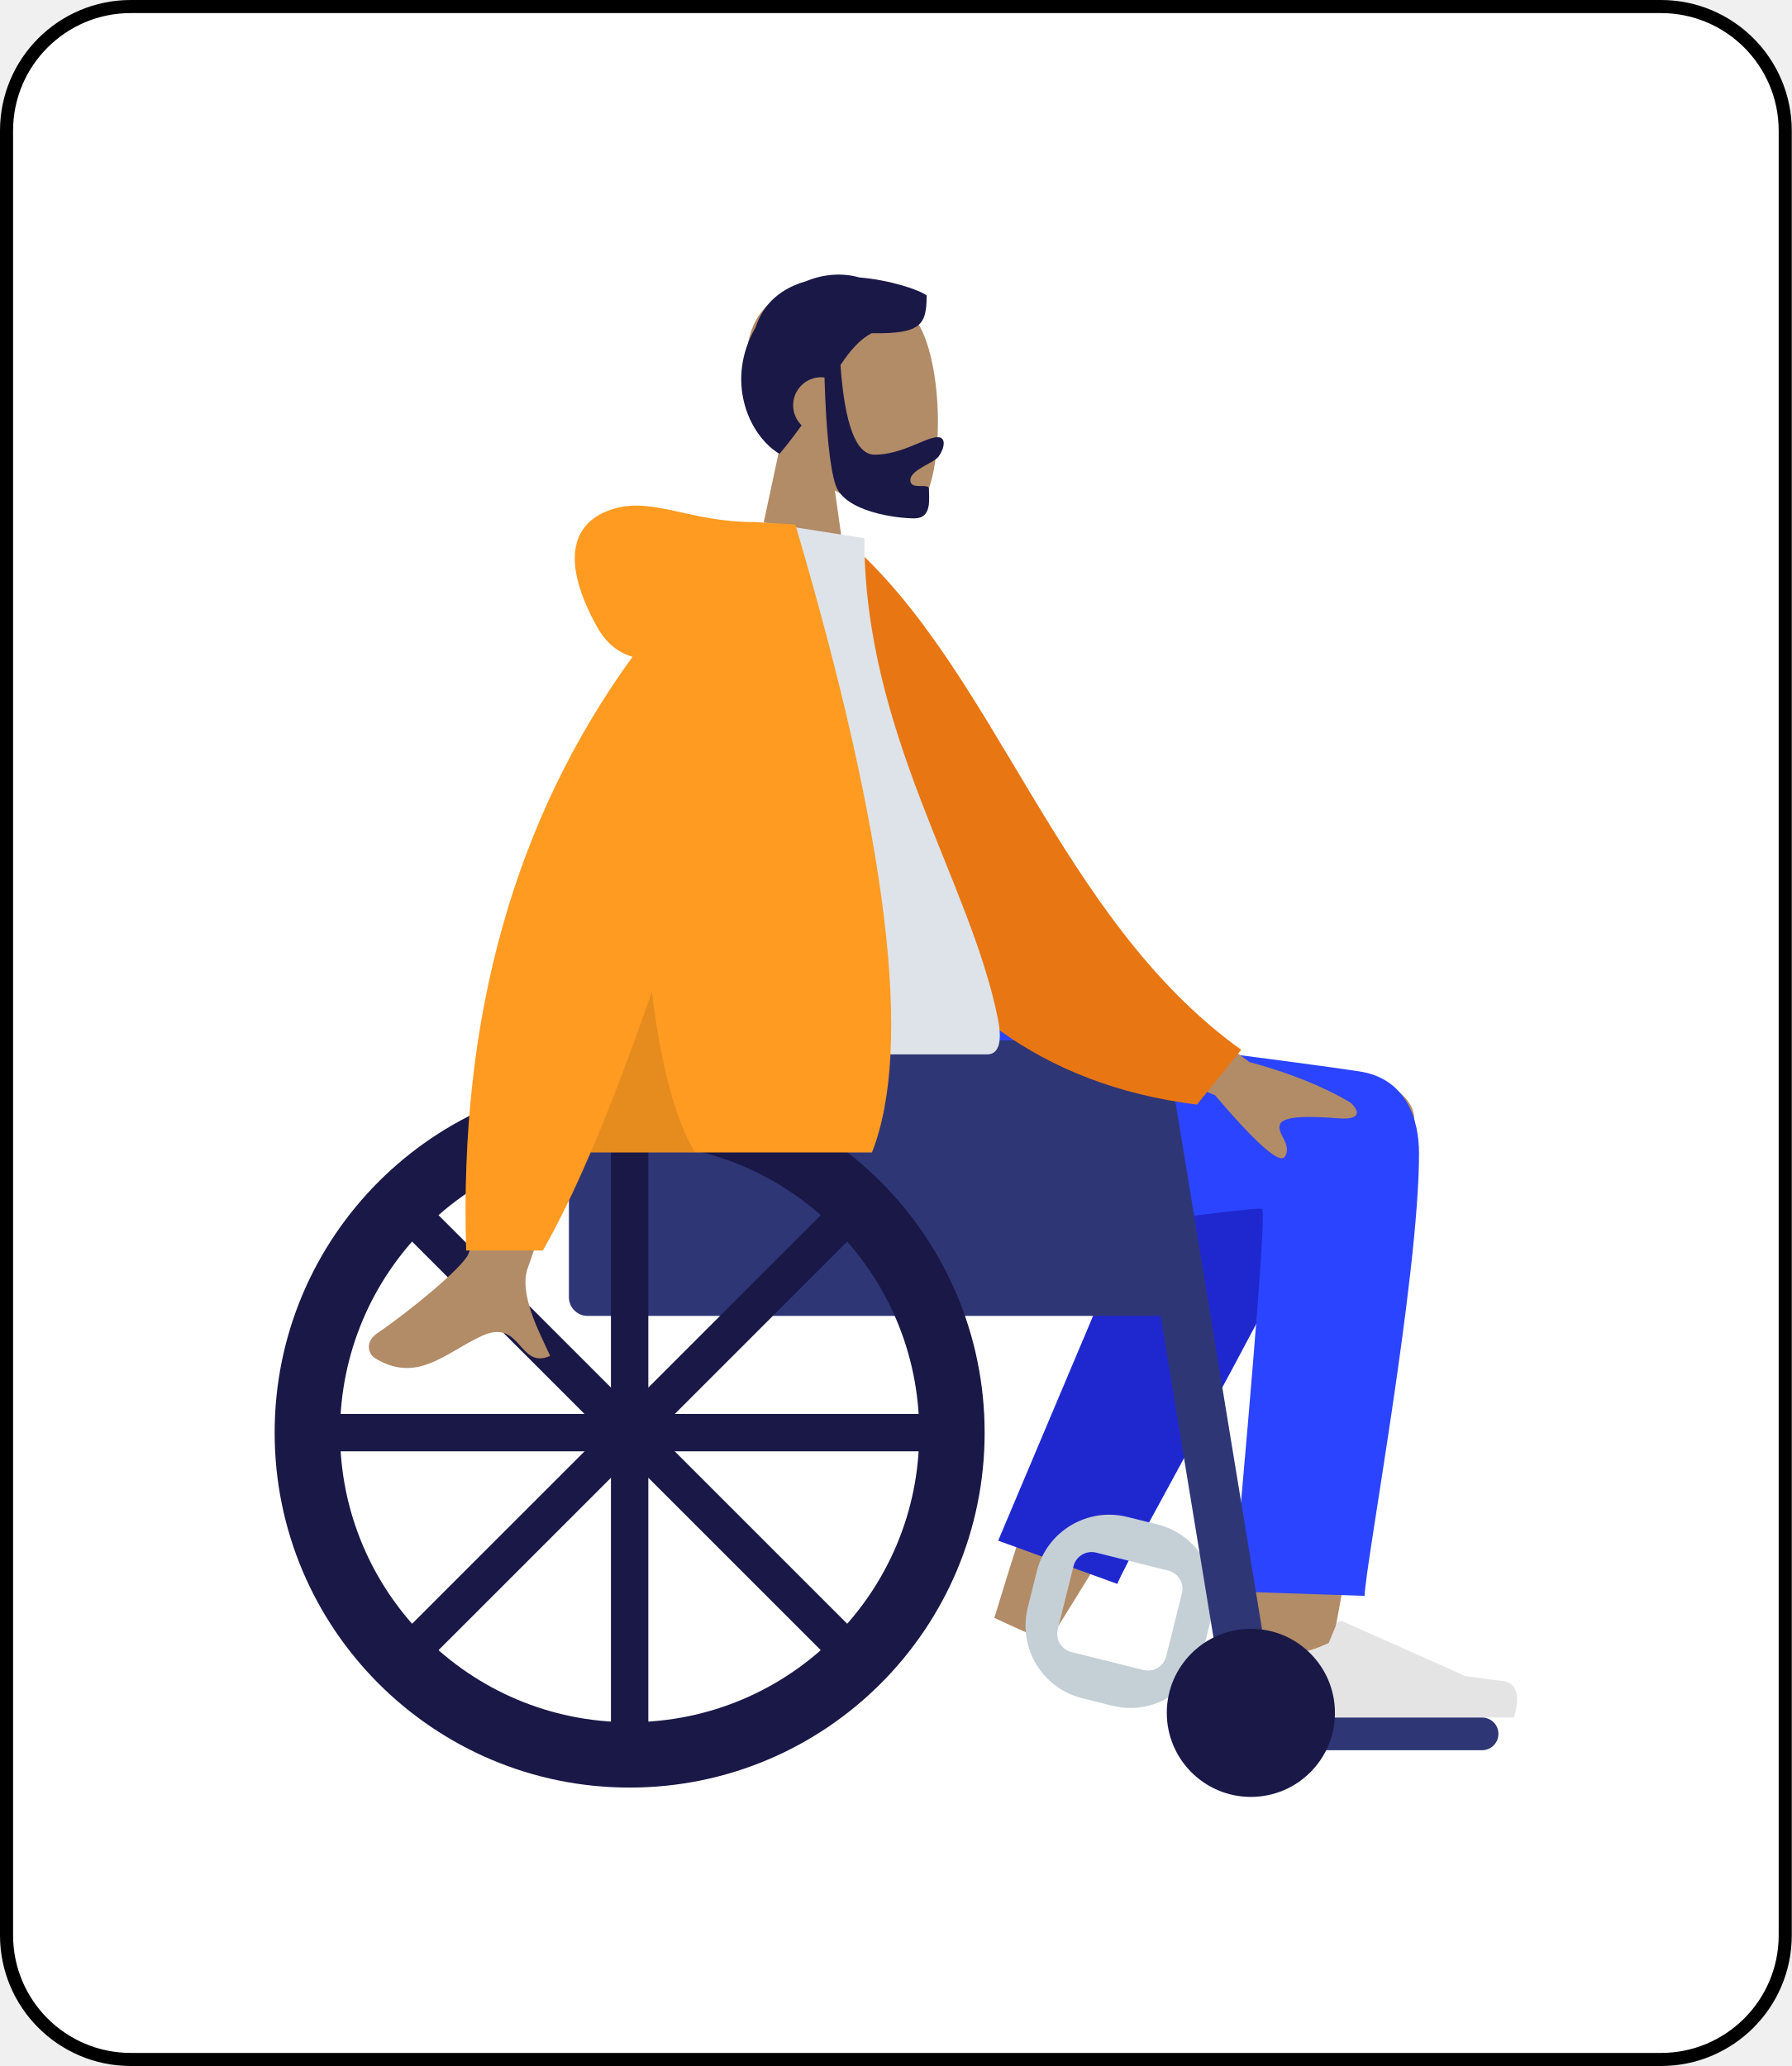
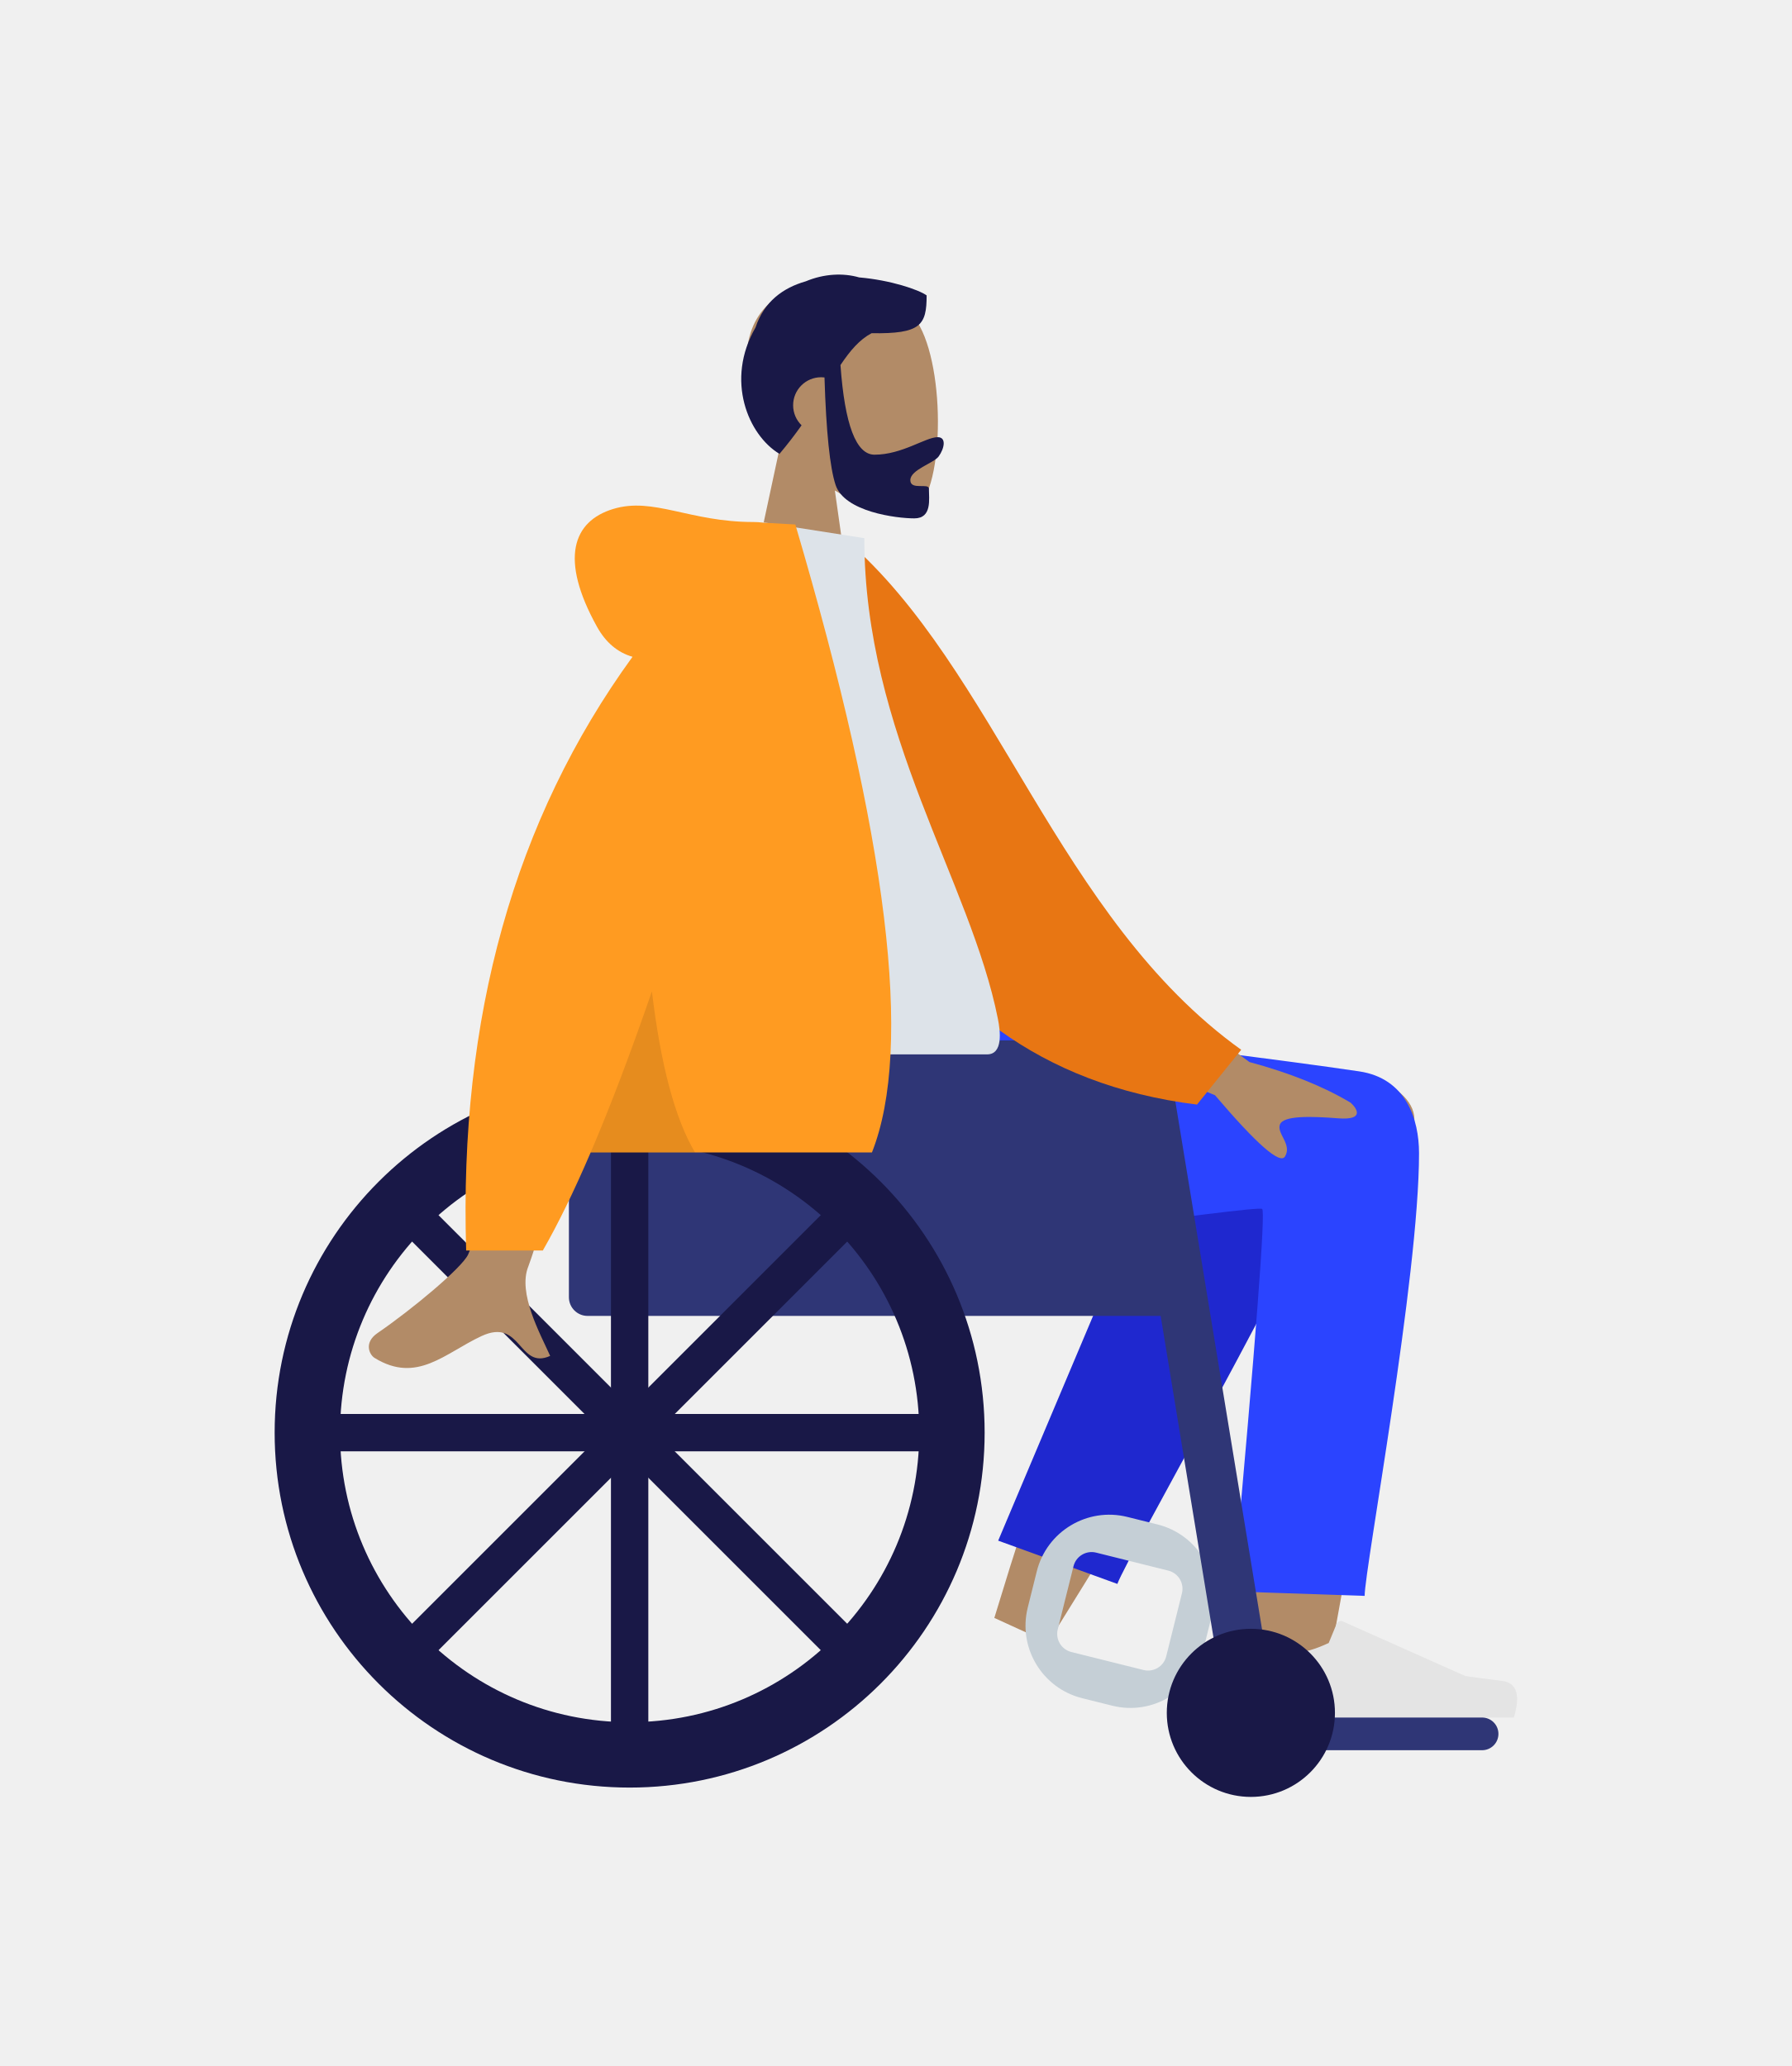
<svg xmlns="http://www.w3.org/2000/svg" width="137" height="158" viewBox="0 0 137 158" fill="none">
-   <rect x="0.5" y="0.5" width="136" height="157" rx="9.5" fill="white" stroke="black" />
  <path fill-rule="evenodd" clip-rule="evenodd" d="M59.665 34.025C58.02 32.093 56.906 29.726 57.092 27.073C57.628 19.43 68.267 21.112 70.337 24.969C72.407 28.827 72.161 38.612 69.486 39.301C68.419 39.576 66.147 38.903 63.834 37.509L65.286 47.779H56.714L59.665 34.025Z" fill="#B28B67" />
  <path fill-rule="evenodd" clip-rule="evenodd" d="M64.263 27.918C64.591 32.488 65.459 34.773 66.867 34.773C68.978 34.773 70.77 33.433 71.697 33.433C72.372 33.433 72.221 34.278 71.773 34.904C71.404 35.422 69.605 35.92 69.605 36.721C69.605 37.523 71.026 36.903 71.026 37.378C71.026 38.165 71.276 39.643 69.911 39.643C68.53 39.643 64.57 39.14 63.891 37.09C63.453 35.767 63.17 33.025 63.041 28.865C62.958 28.855 62.872 28.85 62.786 28.85C61.602 28.85 60.643 29.809 60.643 30.993C60.643 31.594 60.89 32.137 61.289 32.526C60.793 33.226 60.237 33.957 59.6 34.711C57.208 33.276 55.433 29.075 57.772 25.039C58.418 23.062 59.882 22.006 61.61 21.515C63.01 20.93 64.463 20.863 65.69 21.215C68.095 21.421 70.243 22.154 70.851 22.59C70.851 24.866 70.41 25.542 66.642 25.483C65.716 25.971 65.004 26.814 64.263 27.918Z" fill="#191847" />
  <path fill-rule="evenodd" clip-rule="evenodd" d="M99.173 83.884C101.737 80.406 108.147 82.709 108.143 85.588C108.133 93.147 101.235 129.033 100.874 131.299C100.514 133.564 96.656 134.305 96.431 131.474C96.074 126.97 95.41 111.355 96.074 104.09C96.268 101.968 96.473 99.917 96.679 97.995C93.054 104.508 87.541 113.714 80.14 125.612L76.027 123.733C79.257 113.091 81.906 105.579 83.973 101.195C87.512 93.689 90.831 87.261 92.227 84.997C94.072 82.006 97.064 82.403 99.173 83.884Z" fill="#B28B67" />
  <path fill-rule="evenodd" clip-rule="evenodd" d="M76.322 117.823L90.439 84.381C93.82 78.941 103.302 85.488 102.149 88.644C99.531 95.807 86.214 118.998 85.434 121.132L76.322 117.823Z" fill="#1F28CF" />
  <path fill-rule="evenodd" clip-rule="evenodd" d="M108.5 88.199C108.5 97.678 104.345 119.959 104.342 122.047L94.277 121.707C96.036 102.335 96.778 92.583 96.503 92.452C95.883 92.156 71.093 95.883 63.658 96.164C52.938 96.57 48.502 89.993 48.143 77.511H68.91C86.667 79.631 98.338 81.105 103.923 81.934C107.509 82.466 108.5 85.588 108.5 88.199Z" fill="#2B44FF" />
  <path fill-rule="evenodd" clip-rule="evenodd" d="M86.2 116.01L88.505 116.584C91.567 117.348 93.43 120.449 92.667 123.511L91.975 126.284C91.212 129.346 88.111 131.209 85.049 130.446L82.744 129.871C79.682 129.108 77.818 126.006 78.582 122.944L79.273 120.172C80.036 117.11 83.138 115.246 86.2 116.01ZM83.812 118.739C83.047 118.548 82.271 119.014 82.081 119.779L80.876 124.609C80.686 125.374 81.151 126.149 81.917 126.34L87.436 127.716C88.202 127.907 88.977 127.441 89.168 126.676L90.372 121.847C90.563 121.081 90.097 120.306 89.331 120.115L83.812 118.739Z" fill="#C5CFD6" />
  <path fill-rule="evenodd" clip-rule="evenodd" d="M95.885 126.136C95.485 127.203 95.286 128.001 95.286 128.531C95.286 129.175 95.393 130.114 95.608 131.35C96.355 131.35 103.069 131.35 115.751 131.35C116.274 129.619 115.972 128.685 114.845 128.547C113.717 128.409 112.78 128.285 112.034 128.173L102.671 124C102.491 123.919 102.28 124 102.2 124.18C102.198 124.183 102.197 124.187 102.196 124.19L101.594 125.65C100.55 126.137 99.701 126.38 99.049 126.38C98.518 126.38 97.786 126.166 96.852 125.738L96.852 125.738C96.493 125.573 96.069 125.731 95.905 126.089C95.897 126.105 95.891 126.121 95.885 126.136Z" fill="#E4E4E4" />
  <path d="M113.321 131.35H96.893C96.202 131.35 95.643 131.91 95.643 132.6C95.643 133.29 96.202 133.85 96.893 133.85H113.321C114.012 133.85 114.571 133.29 114.571 132.6C114.571 131.91 114.012 131.35 113.321 131.35Z" fill="#2F3676" />
  <path fill-rule="evenodd" clip-rule="evenodd" d="M47.071 79.564H85.285C87.258 79.564 88.857 81.163 88.857 83.136V100.636H44.928C44.139 100.636 43.499 99.996 43.499 99.207V83.136C43.499 81.163 45.099 79.564 47.071 79.564Z" fill="#2F3676" />
  <path fill-rule="evenodd" clip-rule="evenodd" d="M85.286 79.564H86.069C87.818 79.564 89.31 80.831 89.593 82.557L97.428 130.279H93.612" fill="#2F3676" />
  <path d="M95.643 137.421C99.193 137.421 102.071 134.543 102.071 130.993C102.071 127.443 99.193 124.564 95.643 124.564C92.093 124.564 89.214 127.443 89.214 130.993C89.214 134.543 92.093 137.421 95.643 137.421Z" fill="#191847" />
  <path fill-rule="evenodd" clip-rule="evenodd" d="M48.143 136.707C33.152 136.707 21 124.555 21 109.564C21 94.574 33.152 82.421 48.143 82.421C63.133 82.421 75.286 94.574 75.286 109.564C75.286 124.555 63.133 136.707 48.143 136.707ZM48.143 131.707C60.372 131.707 70.286 121.793 70.286 109.564C70.286 97.335 60.372 87.421 48.143 87.421C35.914 87.421 26 97.335 26 109.564C26 121.793 35.914 131.707 48.143 131.707Z" fill="#191847" />
  <path d="M49.571 85.993H46.714V133.136H49.571V85.993Z" fill="#191847" />
  <path d="M65.316 93.402L64.305 92.392C64.026 92.113 63.574 92.113 63.295 92.392L30.97 124.717C30.691 124.996 30.691 125.448 30.97 125.727L31.98 126.737C32.259 127.016 32.712 127.016 32.991 126.737L65.316 94.412C65.594 94.133 65.594 93.681 65.316 93.402Z" fill="#191847" />
  <path d="M71.714 110.279V108.85C71.714 108.456 71.395 108.136 71 108.136H25.286C24.891 108.136 24.572 108.456 24.572 108.85V110.279C24.572 110.673 24.891 110.993 25.286 110.993H71C71.395 110.993 71.714 110.673 71.714 110.279Z" fill="#191847" />
  <path d="M64.305 126.737L65.315 125.727C65.594 125.448 65.594 124.996 65.315 124.717L32.99 92.392C32.711 92.113 32.259 92.113 31.98 92.392L30.97 93.402C30.691 93.681 30.691 94.133 30.97 94.412L63.295 126.737C63.574 127.016 64.026 127.016 64.305 126.737Z" fill="#191847" />
  <path fill-rule="evenodd" clip-rule="evenodd" d="M84.136 72.854L95.529 81.22C98.618 82.053 101.2 83.091 103.273 84.332C103.763 84.778 104.354 85.681 102.324 85.525C100.293 85.369 98.15 85.296 97.869 85.989C97.589 86.682 98.818 87.51 98.251 88.445C97.874 89.068 96.09 87.505 92.899 83.758L81.618 79.079L84.136 72.854ZM40.396 73.143L47.859 73.172C43.251 88.049 40.763 95.942 40.396 96.852C39.569 98.9 41.318 102.019 42.066 103.695C39.63 104.785 39.89 100.749 36.817 102.178C34.013 103.483 31.879 105.847 28.639 103.848C28.241 103.602 27.804 102.677 28.859 101.953C31.487 100.152 35.273 96.998 35.785 95.96C36.483 94.545 38.02 86.939 40.396 73.143Z" fill="#B28B67" />
  <path fill-rule="evenodd" clip-rule="evenodd" d="M61.605 41.826L64.694 41.296C76.152 51.194 80.858 70.21 94.903 80.284L91.523 84.474C67.157 81.457 61.118 58.263 61.605 41.826Z" fill="#E87613" />
  <path fill-rule="evenodd" clip-rule="evenodd" d="M48.143 80.636C60.526 80.636 69.634 80.636 75.469 80.636C76.717 80.636 76.482 78.833 76.301 77.923C74.218 67.423 66.086 56.104 66.086 41.157L58.204 39.922C51.685 50.407 49.431 63.316 48.143 80.636Z" fill="#DDE3E9" />
  <path fill-rule="evenodd" clip-rule="evenodd" d="M48.363 50.228C47.218 49.899 46.312 49.131 45.643 47.925C42.762 42.727 43.803 39.865 46.882 38.924C49.96 37.984 52.706 39.922 57.611 39.922C57.878 39.922 58.122 39.938 58.344 39.972L60.812 40.112C67.891 64.106 69.844 80.113 66.669 88.136H45.162C43.888 91.107 42.668 93.607 41.504 95.636H35.643C35.092 77.803 39.332 62.667 48.363 50.228Z" fill="#FF9B21" />
-   <path fill-rule="evenodd" clip-rule="evenodd" d="M49.845 75.814C50.521 81.473 51.621 85.58 53.143 88.136H45.162C46.648 84.67 48.209 80.562 49.845 75.814V75.814Z" fill="black" fill-opacity="0.1" />
+   <path fill-rule="evenodd" clip-rule="evenodd" d="M49.845 75.814C50.521 81.473 51.621 85.58 53.143 88.136H45.162C46.648 84.67 48.209 80.562 49.845 75.814Z" fill="black" fill-opacity="0.1" />
</svg>
